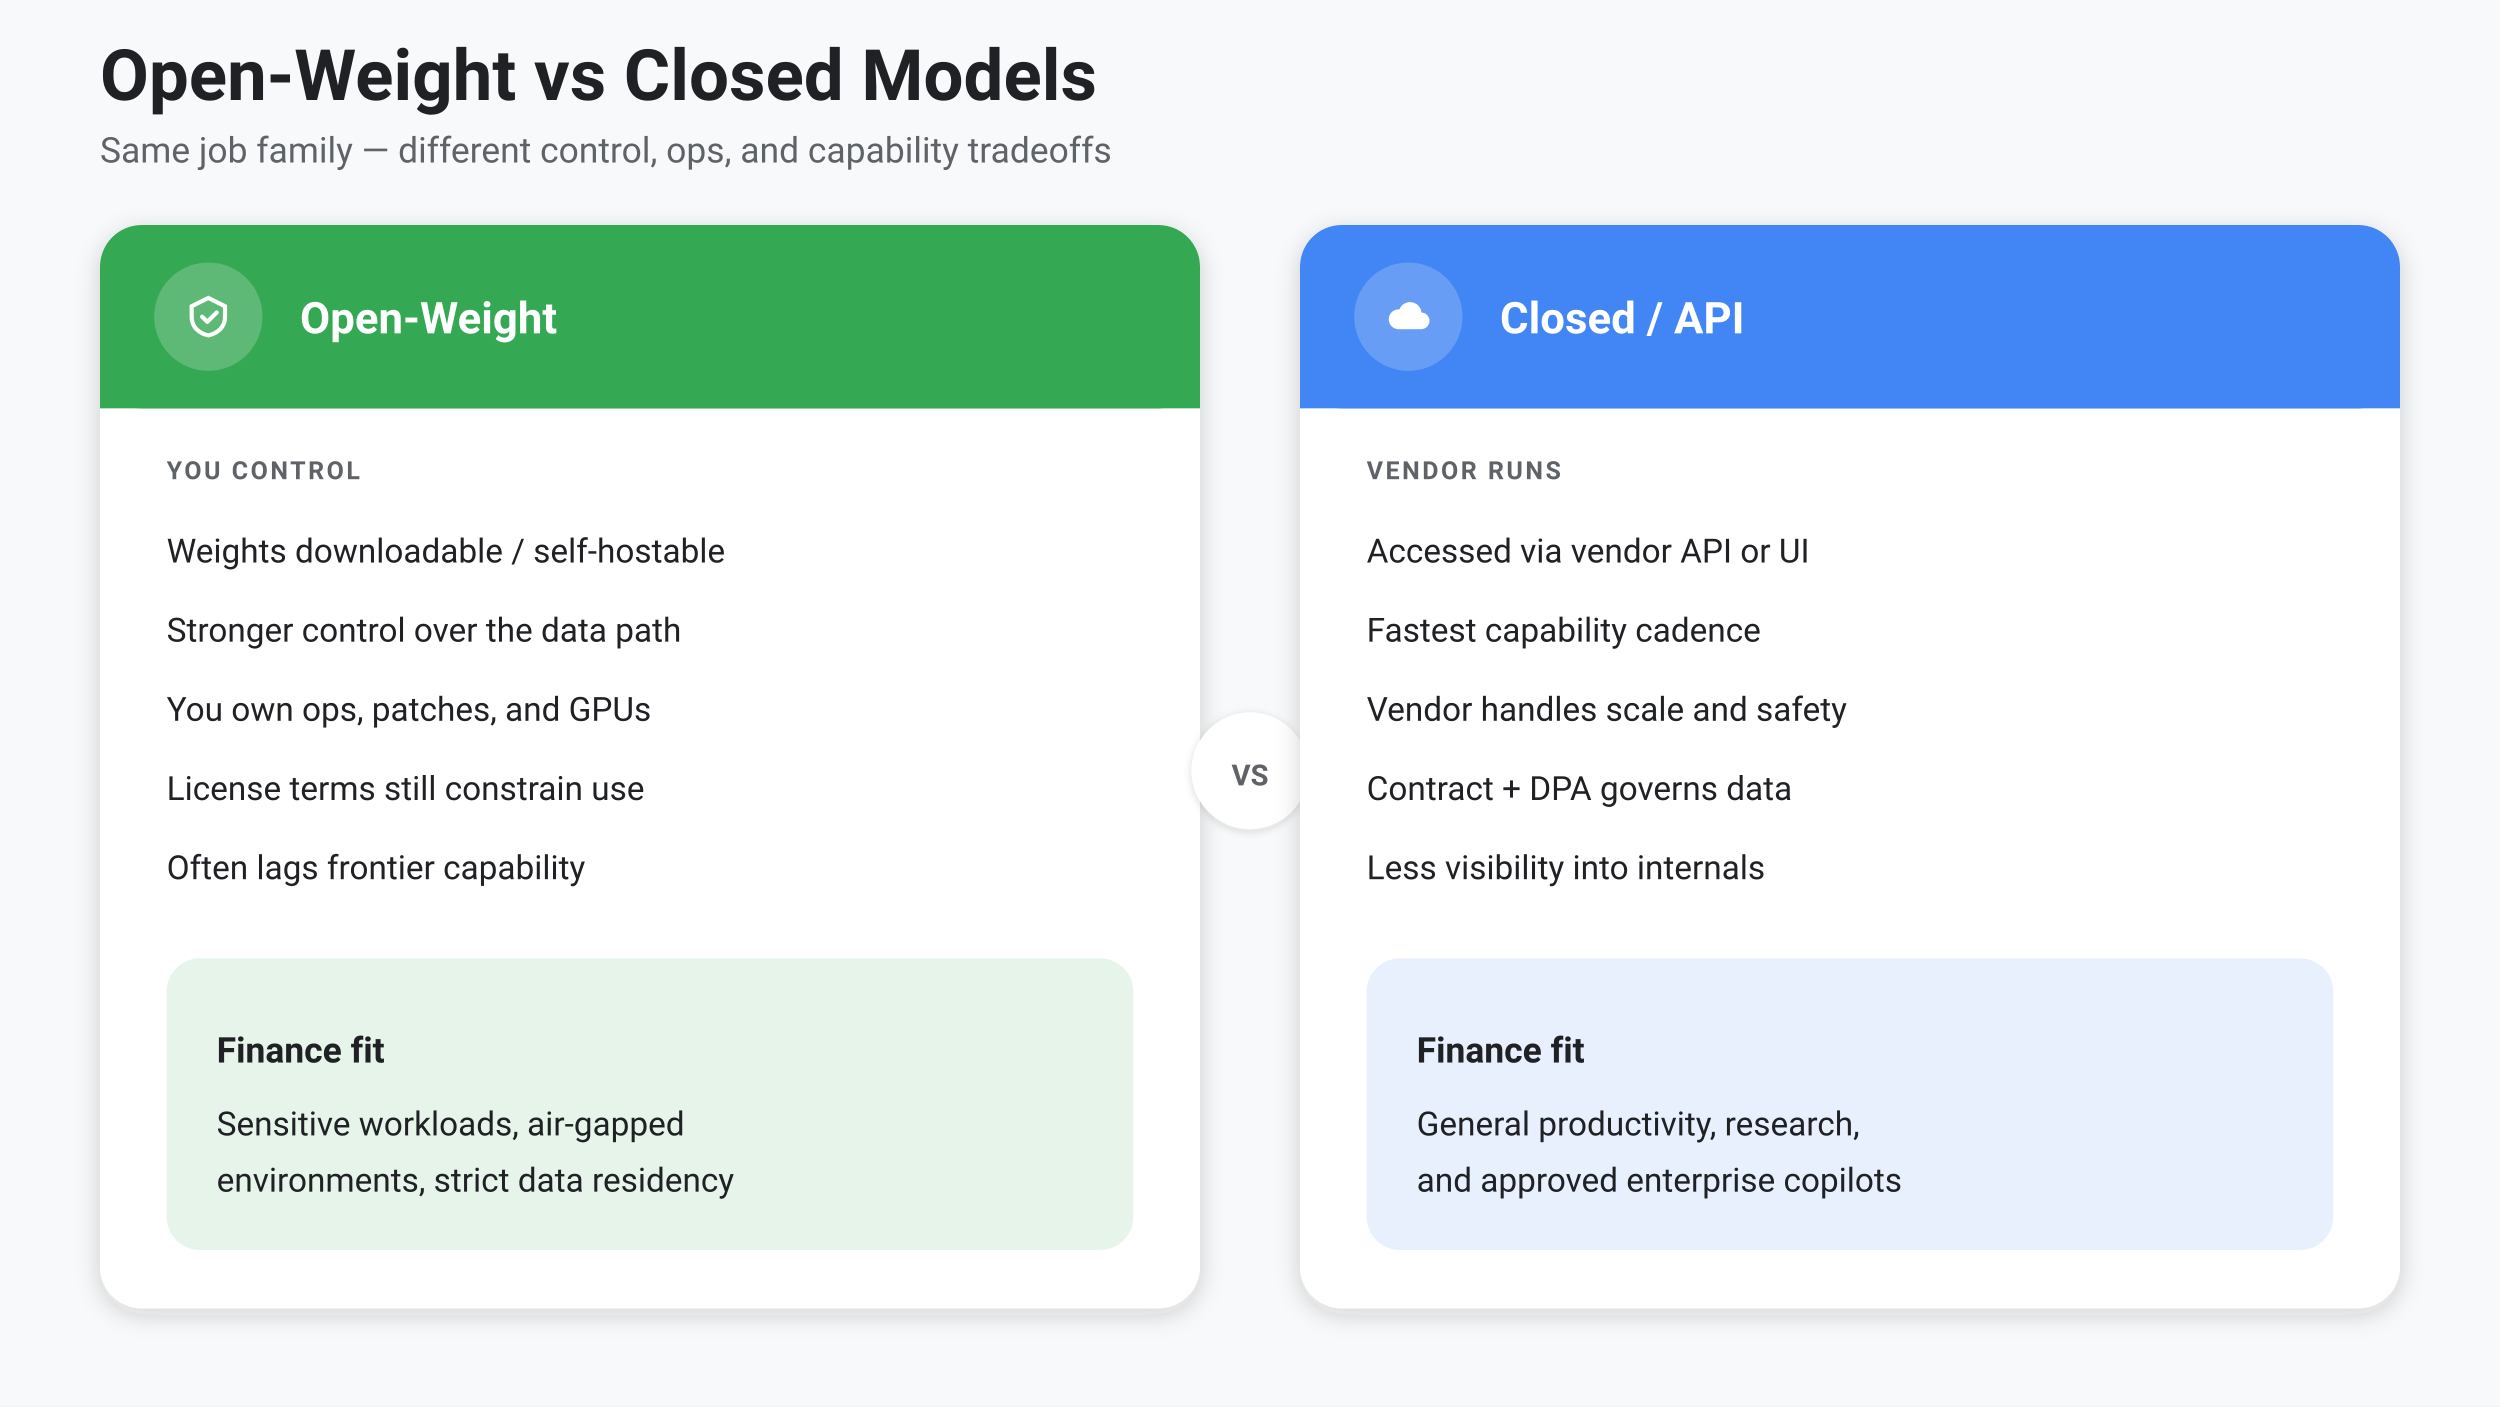
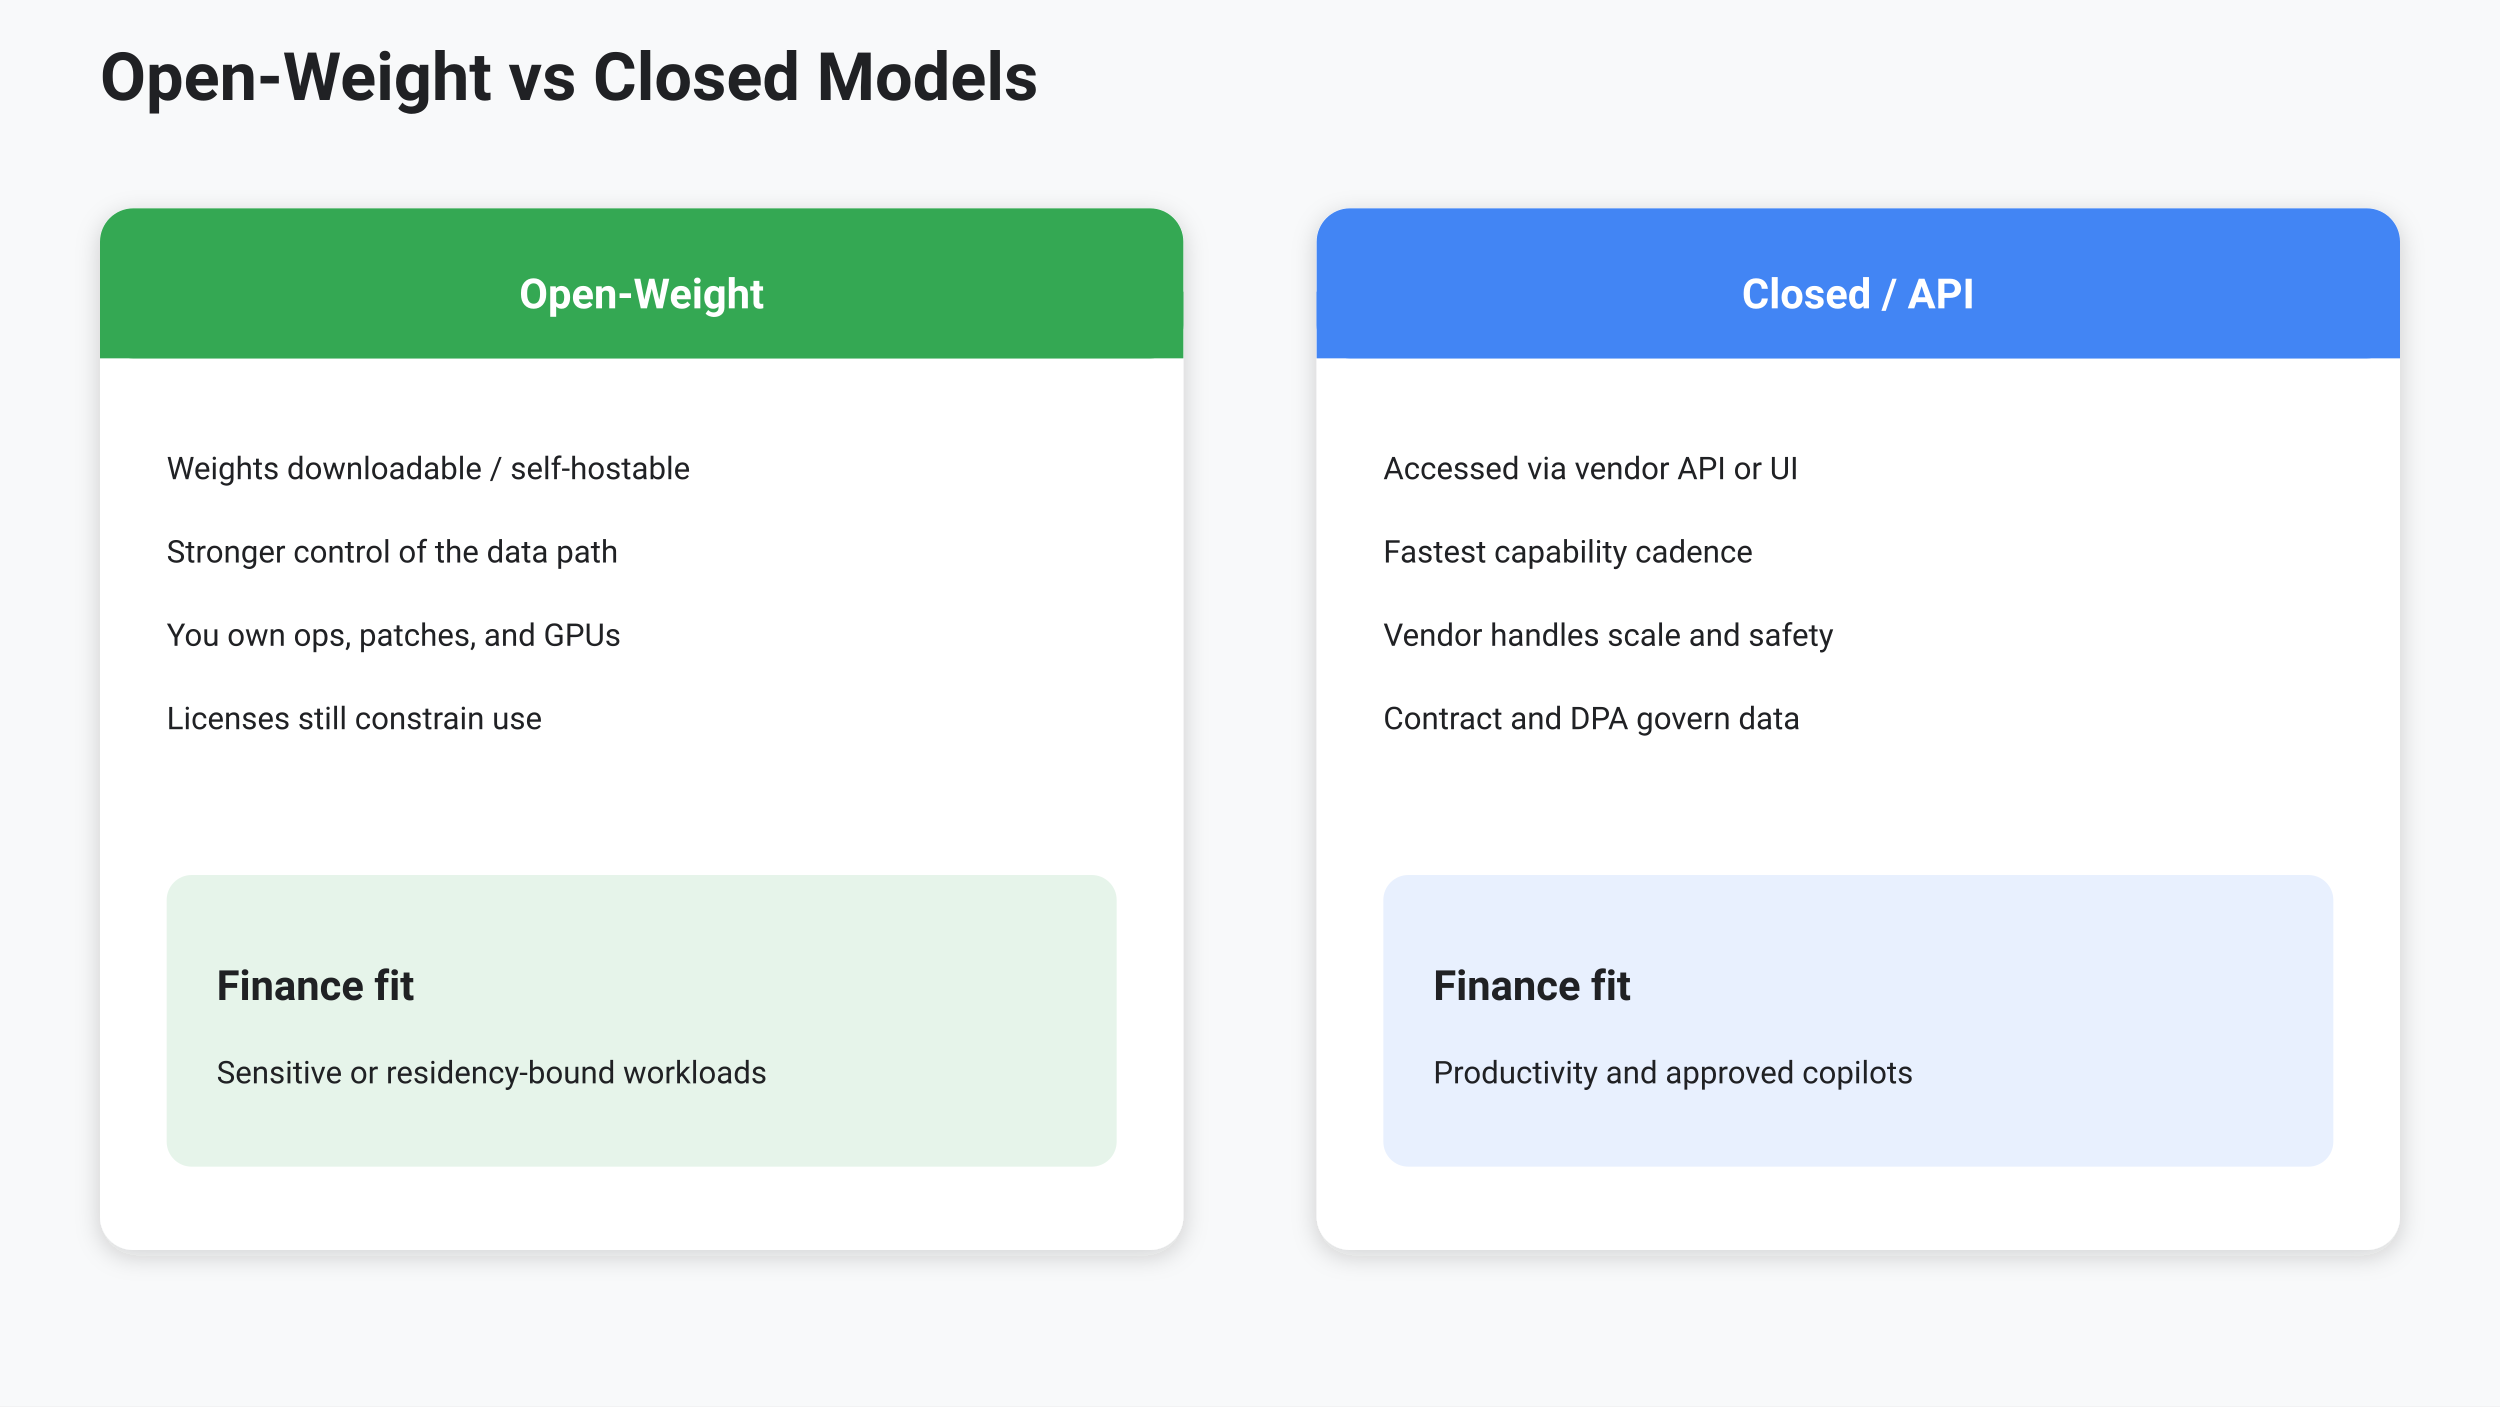
- <svg xmlns="http://www.w3.org/2000/svg" width="1200" height="675" viewBox="0 0 1200 675" role="img">
+ <svg xmlns="http://www.w3.org/2000/svg" width="1200" height="675" viewBox="0 0 1200 675">
  <defs>
-     <filter id="elev1" x="-40%" y="-40%" width="180%" height="180%">
-       <feDropShadow dx="0" dy="1" stdDeviation="2" flood-color="#202124" flood-opacity="0.16" />
-     </filter>
    <filter id="elev2" x="-40%" y="-40%" width="180%" height="180%">
      <feDropShadow dx="0" dy="3" stdDeviation="6" flood-color="#202124" flood-opacity="0.18" />
    </filter>
    <style type="text/css">
-       .title { font-family: Roboto, 'Google Sans', 'Helvetica Neue', Arial, sans-serif; font-size: 34px; font-weight: 700; fill: #202124; }
-       .sub { font-family: Roboto, Arial, sans-serif; font-size: 17px; font-weight: 400; fill: #5F6368; }
-       .h2 { font-family: Roboto, 'Google Sans', Arial, sans-serif; font-size: 21px; font-weight: 700; fill: #202124; }
-       .h3 { font-family: Roboto, Arial, sans-serif; font-size: 17px; font-weight: 700; fill: #202124; }
-       .body { font-family: Roboto, Arial, sans-serif; font-size: 16px; font-weight: 400; fill: #5F6368; }
-       .body-ink { font-family: Roboto, Arial, sans-serif; font-size: 16px; font-weight: 400; fill: #202124; }
-       .label { font-family: Roboto, Arial, sans-serif; font-size: 12px; font-weight: 700; fill: #5F6368; letter-spacing: 1.2px; }
-       .chip { font-family: Roboto, Arial, sans-serif; font-size: 14px; font-weight: 600; }
-       .num { font-family: Roboto, Arial, sans-serif; font-size: 16px; font-weight: 700; fill: #FFFFFF; }
+       .title { font-family: Roboto, Arial, sans-serif; font-size: 32px; font-weight: 700; fill: #202124; }
+       .sub { font-family: Roboto, Arial, sans-serif; font-size: 16px; fill: #5F6368; }
+       .h2 { font-family: Roboto, Arial, sans-serif; font-size: 20px; font-weight: 700; fill: #202124; }
+       .body { font-family: Roboto, Arial, sans-serif; font-size: 15px; fill: #5F6368; }
+       .body-ink { font-family: Roboto, Arial, sans-serif; font-size: 15px; fill: #202124; }
+       .num { font-family: Roboto, Arial, sans-serif; font-size: 16px; font-weight: 700; fill: #FFF; }
      .num-dark { font-family: Roboto, Arial, sans-serif; font-size: 16px; font-weight: 700; fill: #202124; }
-       .on-dark { fill: #FFFFFF; }
+       .on-dark { fill: #FFF; }
    </style>
  </defs>
  <rect width="1200" height="675" fill="#F8F9FA" />
  <text x="48" y="48" class="title">Open-Weight vs Closed Models</text>
-   <text x="48" y="78" class="sub">Same job family — different control, ops, and capability tradeoffs</text>
-   <rect x="48" y="108" width="528" height="520" rx="20" fill="#FFFFFF" filter="url(#elev2)" />
-   <rect x="48" y="108" width="528" height="88" rx="20" fill="#34A853" />
-   <rect x="48" y="176" width="528" height="20" fill="#34A853" />
-   <circle cx="100" cy="152" r="26" fill="#FFFFFF" fill-opacity="0.2" />
-   <g transform="translate(89,141)" fill="none" stroke="#FFFFFF" stroke-width="2">
-     <path d="M11 2 L19 6 v5 c0 5-3.5 8-8 9 -4.5-1-8-4-8-9V6z" />
-     <path d="M8 11 l2.5 2.5 L15 9" stroke-linecap="round" stroke-linejoin="round" />
-   </g>
-   <text x="144" y="160" class="h2 on-dark" font-size="26">Open-Weight</text>
-   <text x="80" y="230" class="label" fill="#34A853">YOU CONTROL</text>
-   <text x="80" y="270" class="body-ink" font-size="17">Weights downloadable / self-hostable</text>
-   <text x="80" y="308" class="body-ink" font-size="17">Stronger control over the data path</text>
-   <text x="80" y="346" class="body-ink" font-size="17">You own ops, patches, and GPUs</text>
-   <text x="80" y="384" class="body-ink" font-size="17">License terms still constrain use</text>
-   <text x="80" y="422" class="body-ink" font-size="17">Often lags frontier capability</text>
-   <rect x="80" y="460" width="464" height="140" rx="16" fill="#E6F4EA" />
-   <text x="104" y="510" class="h3" fill="#34A853">Finance fit</text>
-   <text x="104" y="545" class="body-ink">Sensitive workloads, air-gapped</text>
-   <text x="104" y="572" class="body-ink">environments, strict data residency</text>
-   <circle cx="600" cy="370" r="28" fill="#FFFFFF" filter="url(#elev1)" />
-   <text x="600" y="377" text-anchor="middle" class="chip" fill="#5F6368">VS</text>
-   <rect x="624" y="108" width="528" height="520" rx="20" fill="#FFFFFF" filter="url(#elev2)" />
-   <rect x="624" y="108" width="528" height="88" rx="20" fill="#4285F4" />
-   <rect x="624" y="176" width="528" height="20" fill="#4285F4" />
-   <circle cx="676" cy="152" r="26" fill="#FFFFFF" fill-opacity="0.2" />
-   <g transform="translate(664,142)">
-     <path d="M7 16h11a4 4 0 0 0 .3-8 5.5 5.5 0 0 0-10.6-1.5A3.5 3.5 0 0 0 7 16z" fill="#FFFFFF" />
-   </g>
-   <text x="720" y="160" class="h2 on-dark" font-size="26">Closed / API</text>
-   <text x="656" y="230" class="label" fill="#4285F4">VENDOR RUNS</text>
-   <text x="656" y="270" class="body-ink" font-size="17">Accessed via vendor API or UI</text>
-   <text x="656" y="308" class="body-ink" font-size="17">Fastest capability cadence</text>
-   <text x="656" y="346" class="body-ink" font-size="17">Vendor handles scale and safety</text>
-   <text x="656" y="384" class="body-ink" font-size="17">Contract + DPA governs data</text>
-   <text x="656" y="422" class="body-ink" font-size="17">Less visibility into internals</text>
-   <rect x="656" y="460" width="464" height="140" rx="16" fill="#E8F0FE" />
-   <text x="680" y="510" class="h3" fill="#4285F4">Finance fit</text>
-   <text x="680" y="545" class="body-ink">General productivity, research,</text>
-   <text x="680" y="572" class="body-ink">and approved enterprise copilots</text>
+   <rect x="48" y="100" width="520" height="500" rx="16" fill="#FFFFFF" filter="url(#elev2)" />
+   <rect x="48" y="100" width="520" height="72" rx="16" fill="#34A853" />
+   <rect x="48" y="140" width="520" height="32" fill="#34A853" />
+   <text x="308" y="148" text-anchor="middle" class="h2 on-dark">Open-Weight</text>
+   <text x="80" y="230" class="body-ink">Weights downloadable / self-hostable</text>
+   <text x="80" y="270" class="body-ink">Stronger control of the data path</text>
+   <text x="80" y="310" class="body-ink">You own ops, patches, and GPUs</text>
+   <text x="80" y="350" class="body-ink">Licenses still constrain use</text>
+   <rect x="80" y="420" width="456" height="140" rx="12" fill="#E6F4EA" />
+   <text x="104" y="480" class="h2" fill="#34A853">Finance fit</text>
+   <text x="104" y="520" class="body-ink">Sensitive or residency-bound workloads</text>
+   <rect x="632" y="100" width="520" height="500" rx="16" fill="#FFFFFF" filter="url(#elev2)" />
+   <rect x="632" y="100" width="520" height="72" rx="16" fill="#4285F4" />
+   <rect x="632" y="140" width="520" height="32" fill="#4285F4" />
+   <text x="892" y="148" text-anchor="middle" class="h2 on-dark">Closed / API</text>
+   <text x="664" y="230" class="body-ink">Accessed via vendor API or UI</text>
+   <text x="664" y="270" class="body-ink">Fastest capability cadence</text>
+   <text x="664" y="310" class="body-ink">Vendor handles scale and safety</text>
+   <text x="664" y="350" class="body-ink">Contract and DPA govern data</text>
+   <rect x="664" y="420" width="456" height="140" rx="12" fill="#E8F0FE" />
+   <text x="688" y="480" class="h2" fill="#4285F4">Finance fit</text>
+   <text x="688" y="520" class="body-ink">Productivity and approved copilots</text>
</svg>
